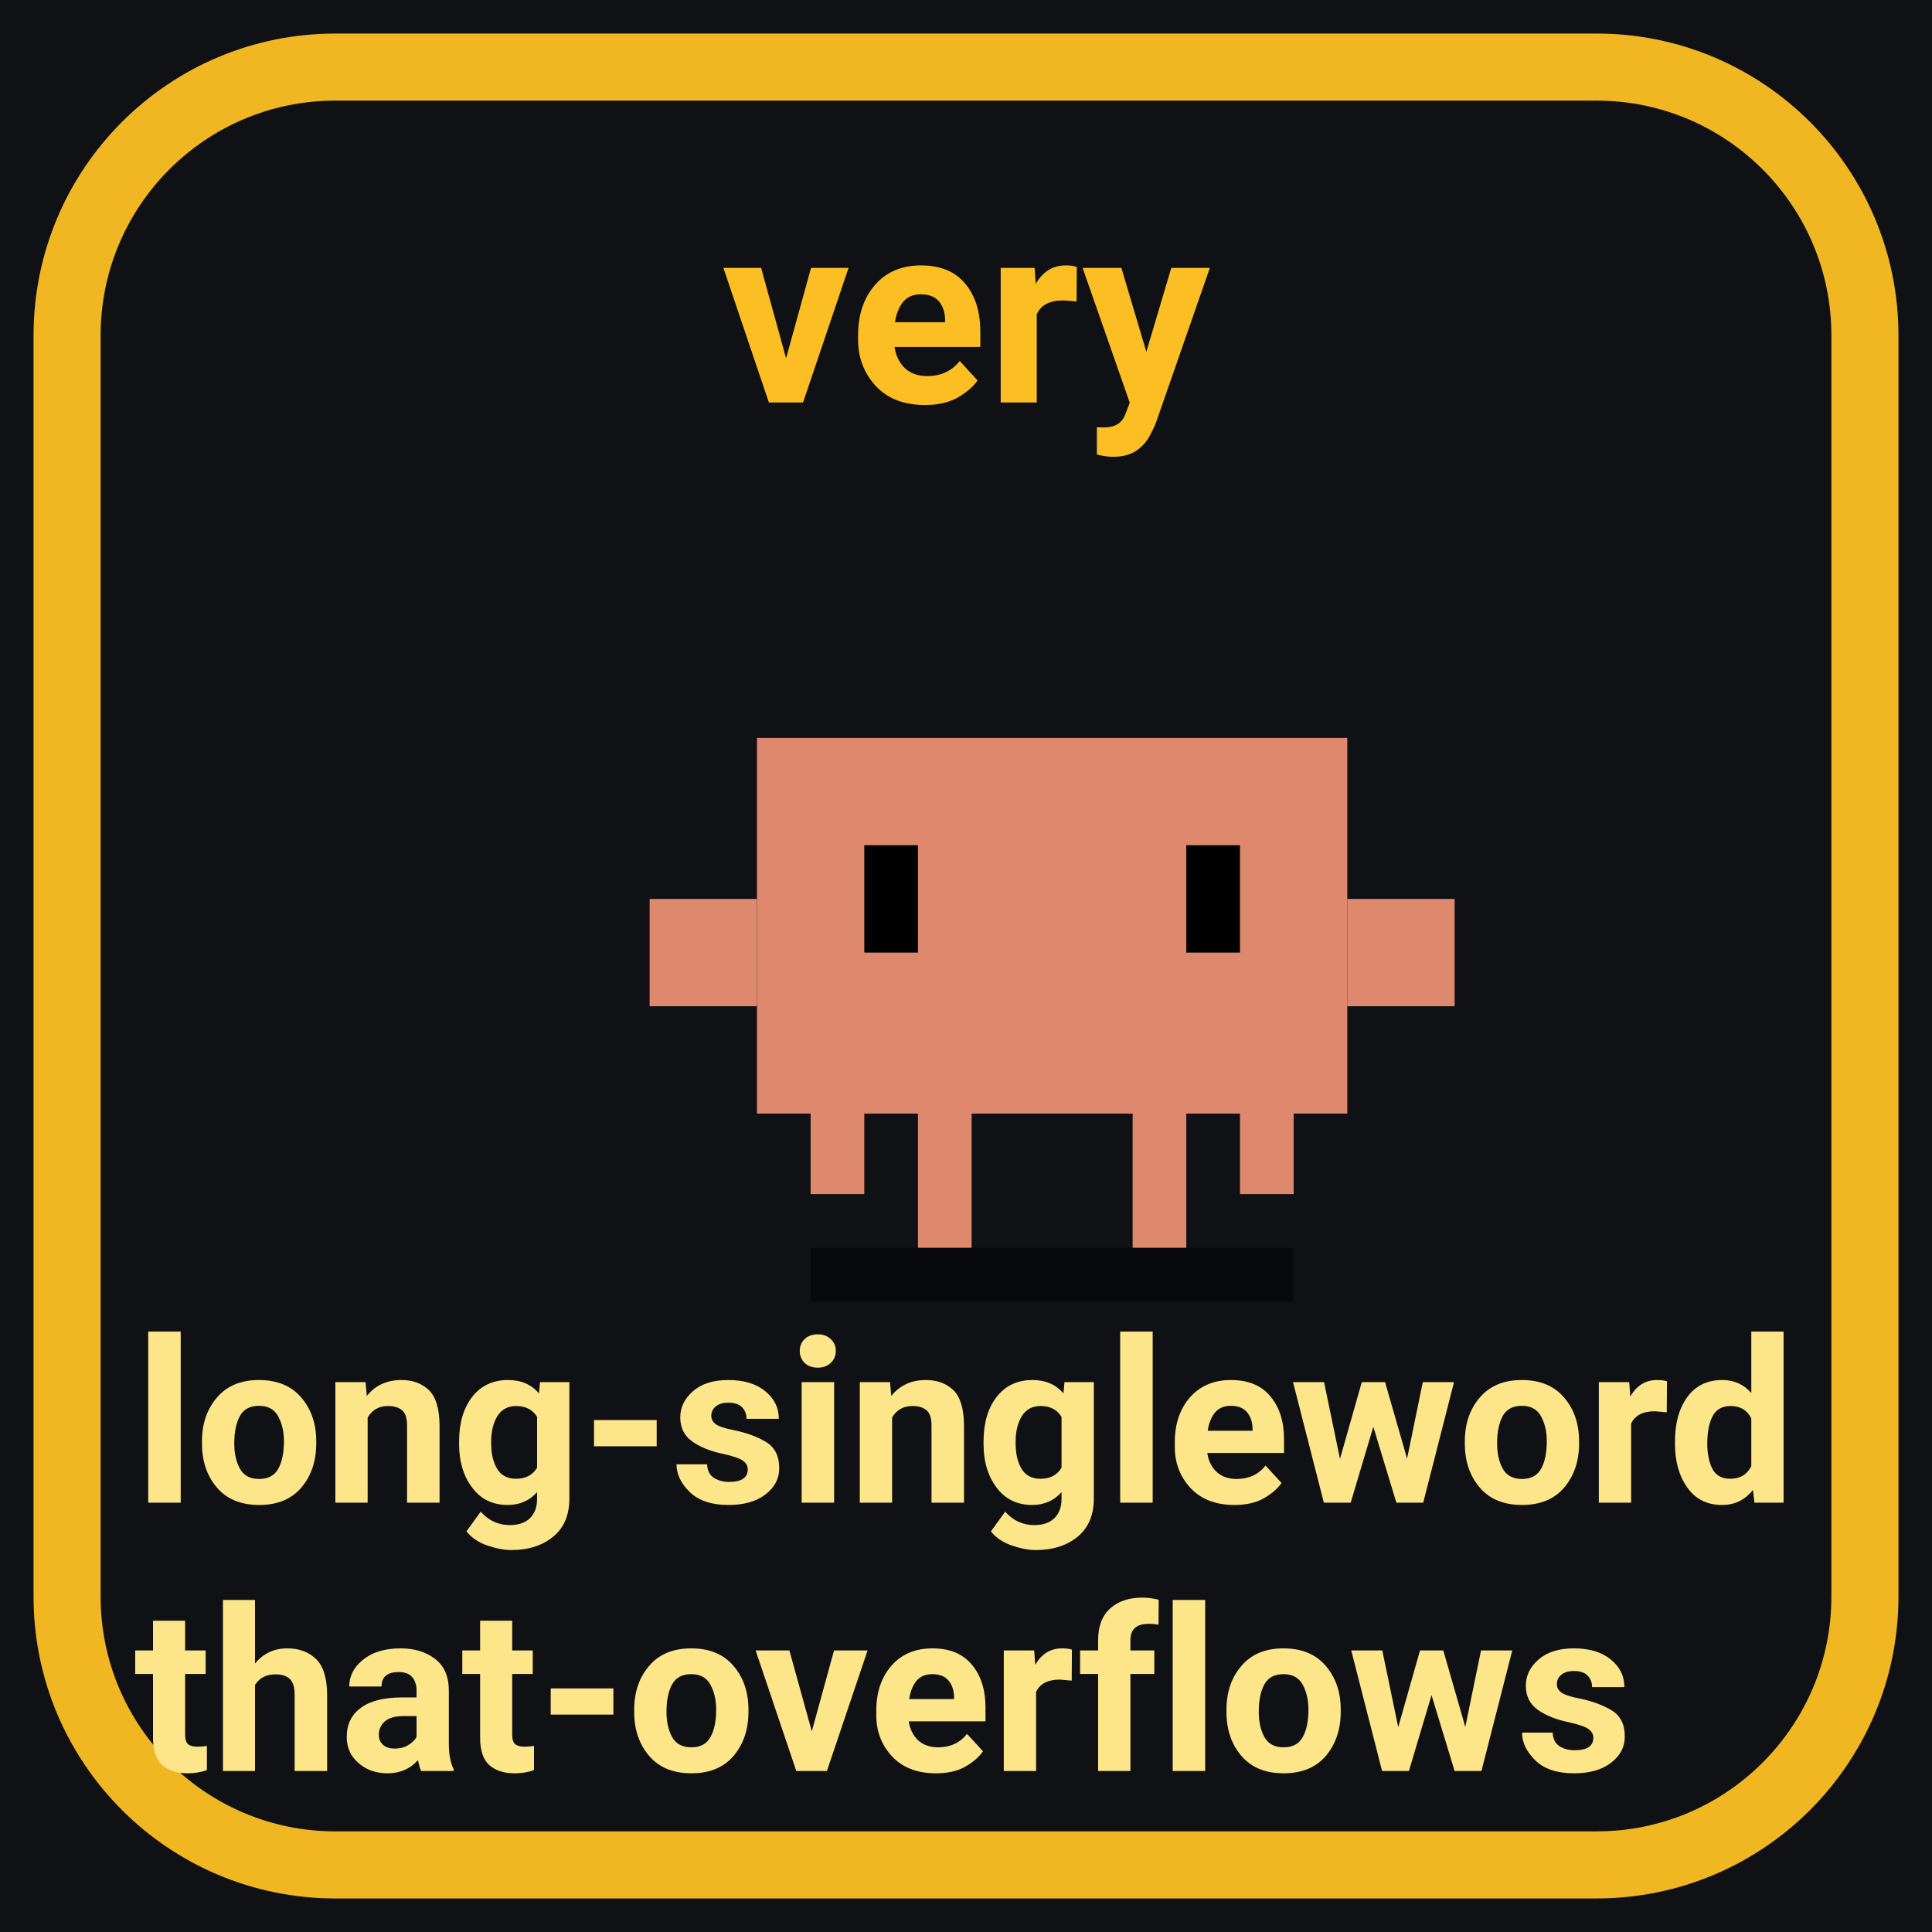
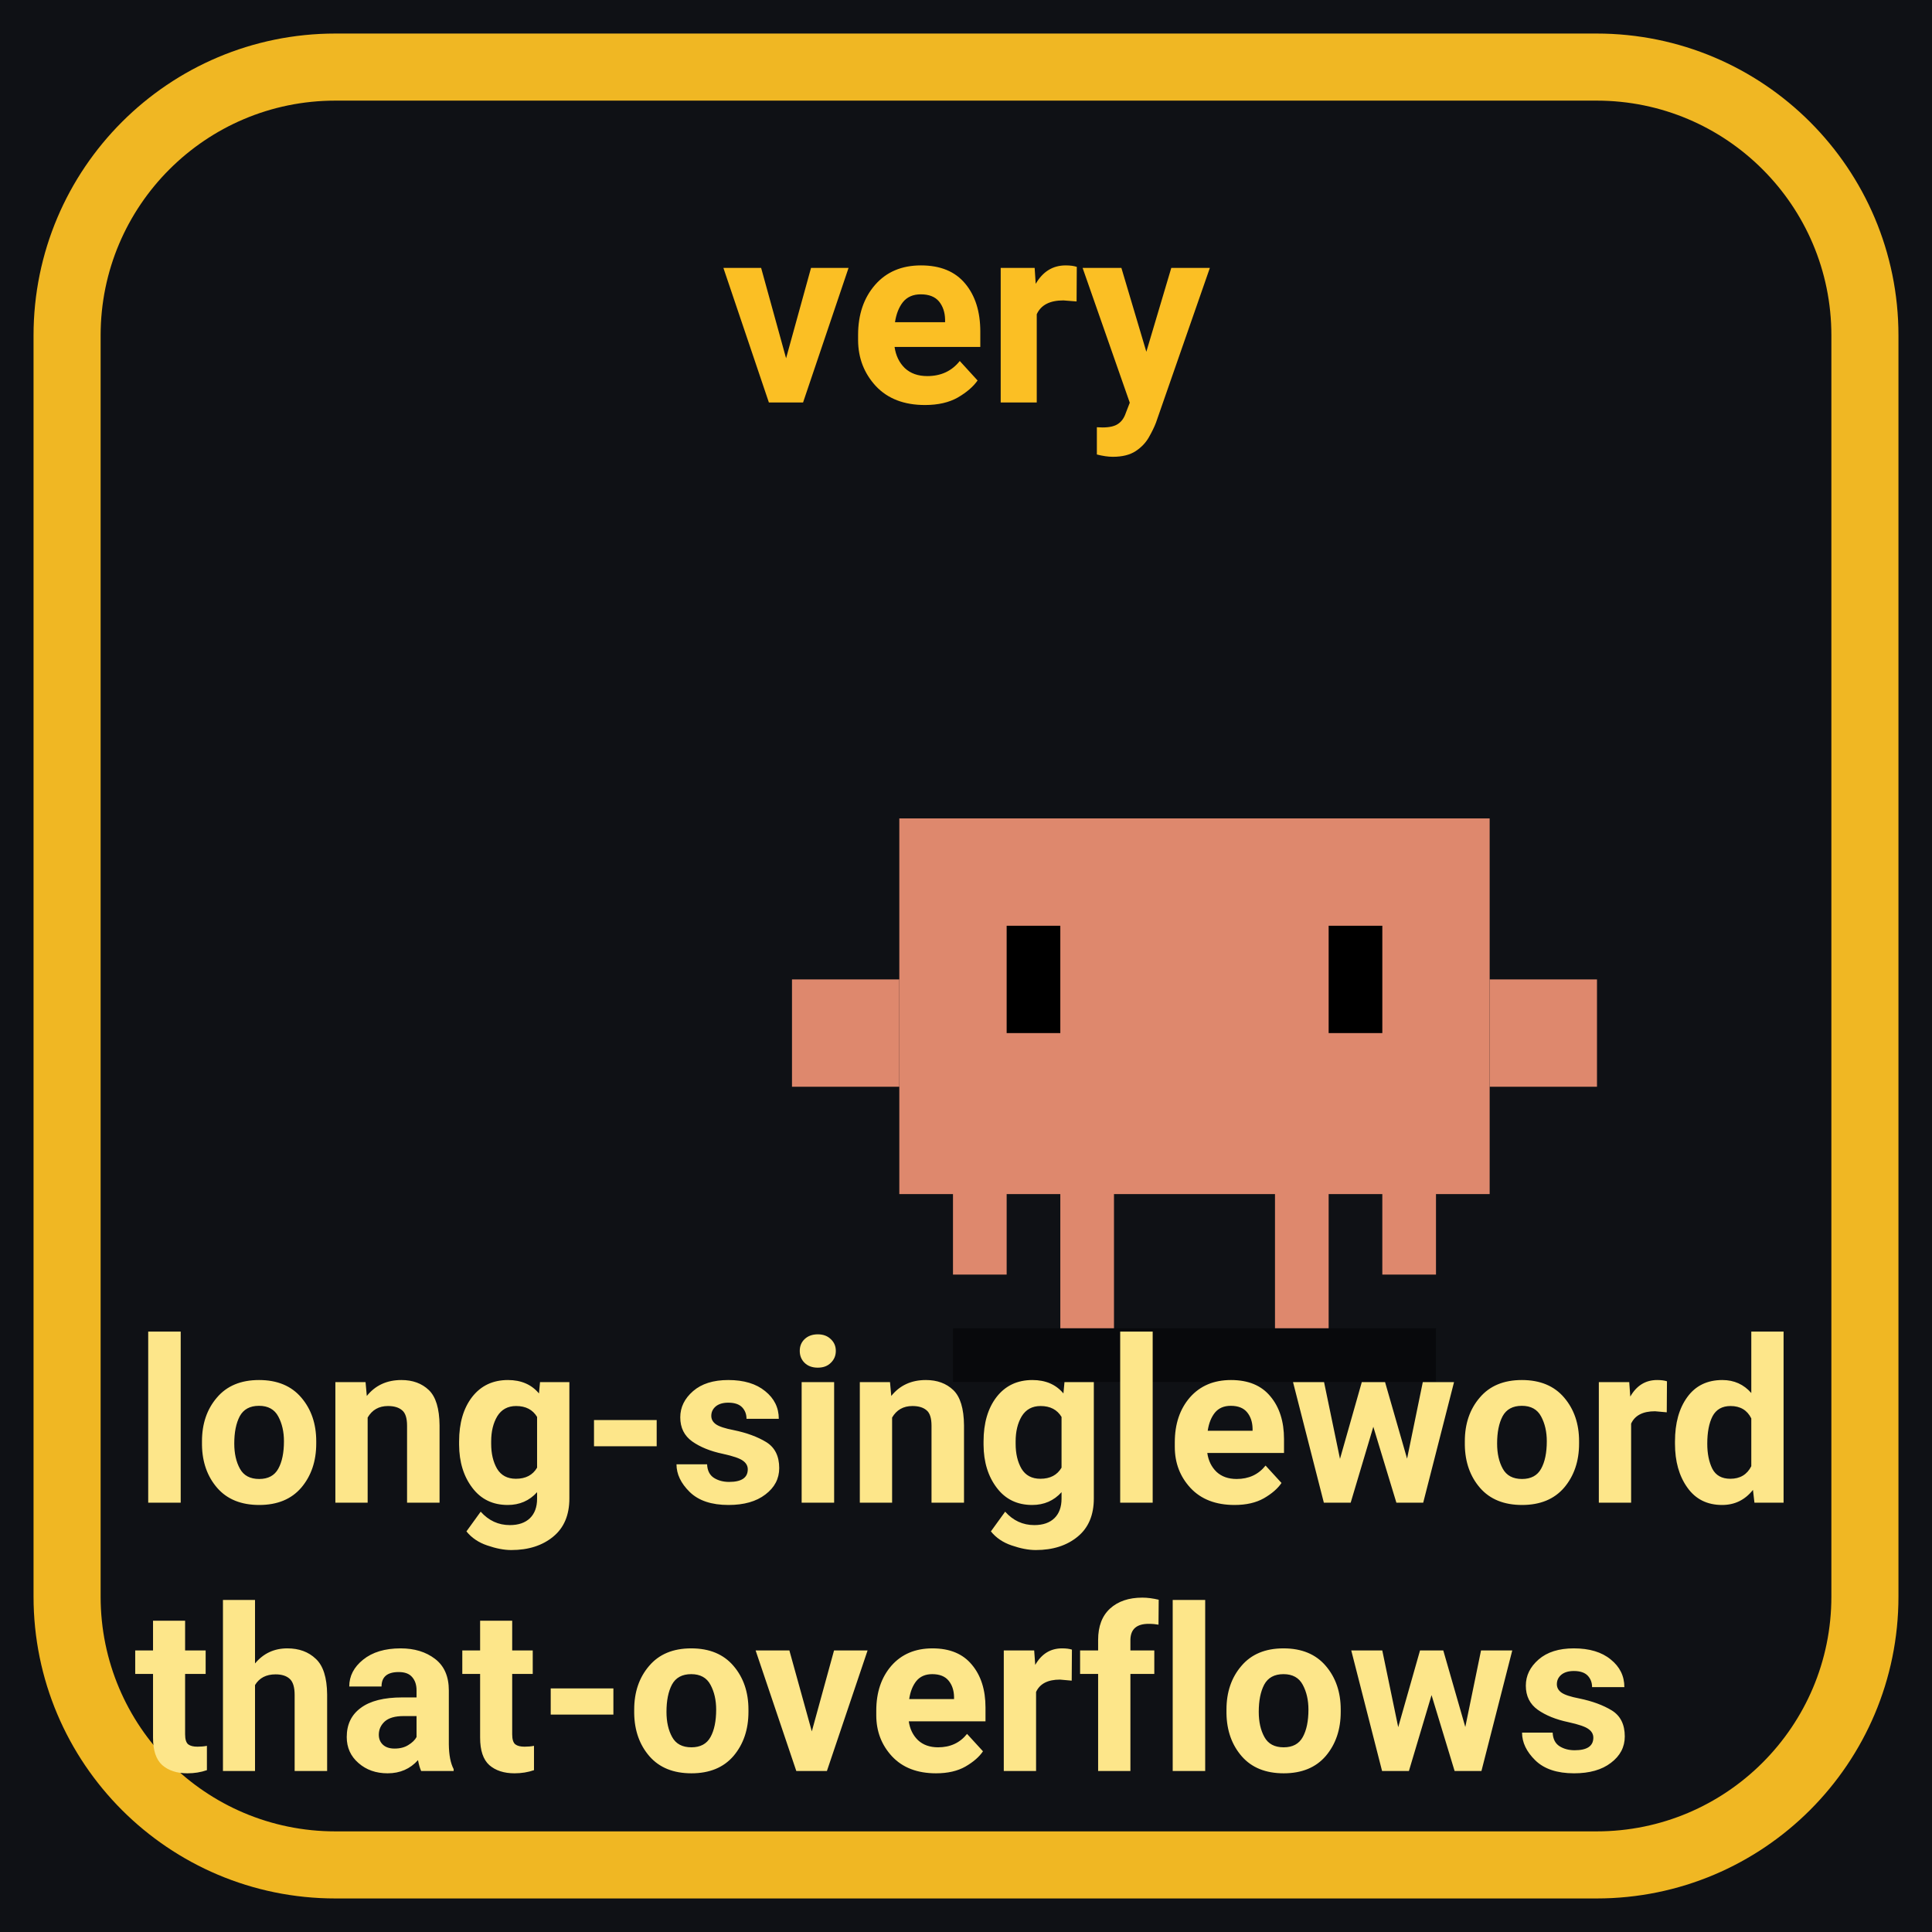
<svg xmlns="http://www.w3.org/2000/svg" width="144" height="144" viewBox="0 0 144 144">
  <rect width="144" height="144" fill="#0f1115" />
  <text x="72" y="30" font-family="-apple-system,Segoe UI,Roboto,sans-serif" font-size="19" font-weight="700" fill="#fbbf24" text-anchor="middle">very</text>
  <g transform="translate(0,8)">
-     <g transform="translate(-137.58 0)">
-       <g transform="translate(42 25) scale(4)">
-         <rect x="3" y="15" width="9" height="1" fill="#000" opacity="0.45" />
-         <rect x="3" y="12" width="1" height="2" fill="#DE886D" />
-         <rect x="5" y="12" width="1" height="3" fill="#DE886D" />
-         <rect x="9" y="12" width="1" height="3" fill="#DE886D" />
-         <rect x="11" y="12" width="1" height="2" fill="#DE886D" />
-         <g transform="translate(0 -0.5)">
-           <g transform="translate(7.5 13) scale(1 1.000) translate(-7.5 -13)">
-             <rect x="2" y="6" width="11" height="7" fill="#DE886D" />
-             <rect x="0" y="9" width="2" height="2" fill="#DE886D" />
-             <rect x="13" y="9" width="2" height="2" fill="#DE886D" />
-             <g transform="translate(7.5 9) scale(1 1) translate(-7.5 -9)">
-               <rect x="4" y="8" width="1" height="2" fill="#000" />
-               <rect x="10" y="8" width="1" height="2" fill="#000" />
+     <g transform="translate(0 6)">
+       <g transform="translate(-126.97 0)">
+         <g transform="translate(42 25) scale(4)">
+           <rect x="3" y="15" width="9" height="1" fill="#000" opacity="0.45" />
+           <rect x="3" y="12" width="1" height="2" fill="#DE886D" />
+           <rect x="5" y="12" width="1" height="3" fill="#DE886D" />
+           <rect x="9" y="12" width="1" height="3" fill="#DE886D" />
+           <rect x="11" y="12" width="1" height="2" fill="#DE886D" />
+           <g transform="translate(0 -0.5)">
+             <g transform="translate(7.5 13) scale(1 1.000) translate(-7.5 -13)">
+               <rect x="2" y="6" width="11" height="7" fill="#DE886D" />
+               <rect x="0" y="9" width="2" height="2" fill="#DE886D" />
+               <rect x="13" y="9" width="2" height="2" fill="#DE886D" />
+               <g transform="translate(7.5 9) scale(1 1) translate(-7.5 -9)">
+                 <rect x="4" y="8" width="1" height="2" fill="#000" />
+                 <rect x="10" y="8" width="1" height="2" fill="#000" />
+               </g>
            </g>
          </g>
        </g>
      </g>
-     </g>
-     <g transform="translate(6.42 0)">
-       <g transform="translate(42 25) scale(4)">
-         <rect x="3" y="15" width="9" height="1" fill="#000" opacity="0.45" />
-         <rect x="3" y="12" width="1" height="2" fill="#DE886D" />
-         <rect x="5" y="12" width="1" height="3" fill="#DE886D" />
-         <rect x="9" y="12" width="1" height="3" fill="#DE886D" />
-         <rect x="11" y="12" width="1" height="2" fill="#DE886D" />
-         <g transform="translate(0 -0.5)">
-           <g transform="translate(7.5 13) scale(1 1.000) translate(-7.5 -13)">
-             <rect x="2" y="6" width="11" height="7" fill="#DE886D" />
-             <rect x="0" y="9" width="2" height="2" fill="#DE886D" />
-             <rect x="13" y="9" width="2" height="2" fill="#DE886D" />
-             <g transform="translate(7.5 9) scale(1 1) translate(-7.5 -9)">
-               <rect x="4" y="8" width="1" height="2" fill="#000" />
-               <rect x="10" y="8" width="1" height="2" fill="#000" />
+       <g transform="translate(17.03 0)">
+         <g transform="translate(42 25) scale(4)">
+           <rect x="3" y="15" width="9" height="1" fill="#000" opacity="0.45" />
+           <rect x="3" y="12" width="1" height="2" fill="#DE886D" />
+           <rect x="5" y="12" width="1" height="3" fill="#DE886D" />
+           <rect x="9" y="12" width="1" height="3" fill="#DE886D" />
+           <rect x="11" y="12" width="1" height="2" fill="#DE886D" />
+           <g transform="translate(0 -0.5)">
+             <g transform="translate(7.5 13) scale(1 1.000) translate(-7.5 -13)">
+               <rect x="2" y="6" width="11" height="7" fill="#DE886D" />
+               <rect x="0" y="9" width="2" height="2" fill="#DE886D" />
+               <rect x="13" y="9" width="2" height="2" fill="#DE886D" />
+               <g transform="translate(7.5 9) scale(1 1) translate(-7.5 -9)">
+                 <rect x="4" y="8" width="1" height="2" fill="#000" />
+                 <rect x="10" y="8" width="1" height="2" fill="#000" />
+               </g>
            </g>
          </g>
        </g>
      </g>
    </g>
  </g>
  <rect x="1.25" y="1.25" width="141.5" height="141.5" rx="22" fill="none" stroke="#0f1115" stroke-width="2.5" />
  <rect x="5" y="5" width="134" height="134" rx="20" fill="none" stroke="#fbbf24" stroke-width="5" stroke-linejoin="round" opacity="0.95" />
  <defs>
    <clipPath id="ca1">
      <rect x="10" y="98" width="124" height="20" />
    </clipPath>
  </defs>
  <g clip-path="url(#ca1)" font-family="-apple-system,Segoe UI,Roboto,sans-serif" font-size="17" font-weight="600" fill="#fde68a">
    <text x="10.00" y="112">long-singleword</text>
    <text x="185.90" y="112">long-singleword</text>
  </g>
  <defs>
    <clipPath id="cb1">
      <rect x="10" y="118" width="124" height="20" />
    </clipPath>
  </defs>
  <g clip-path="url(#cb1)" font-family="-apple-system,Segoe UI,Roboto,sans-serif" font-size="17" font-weight="600" fill="#fde68a">
    <text x="10.00" y="132">that-overflows</text>
    <text x="176.04" y="132">that-overflows</text>
  </g>
</svg>
